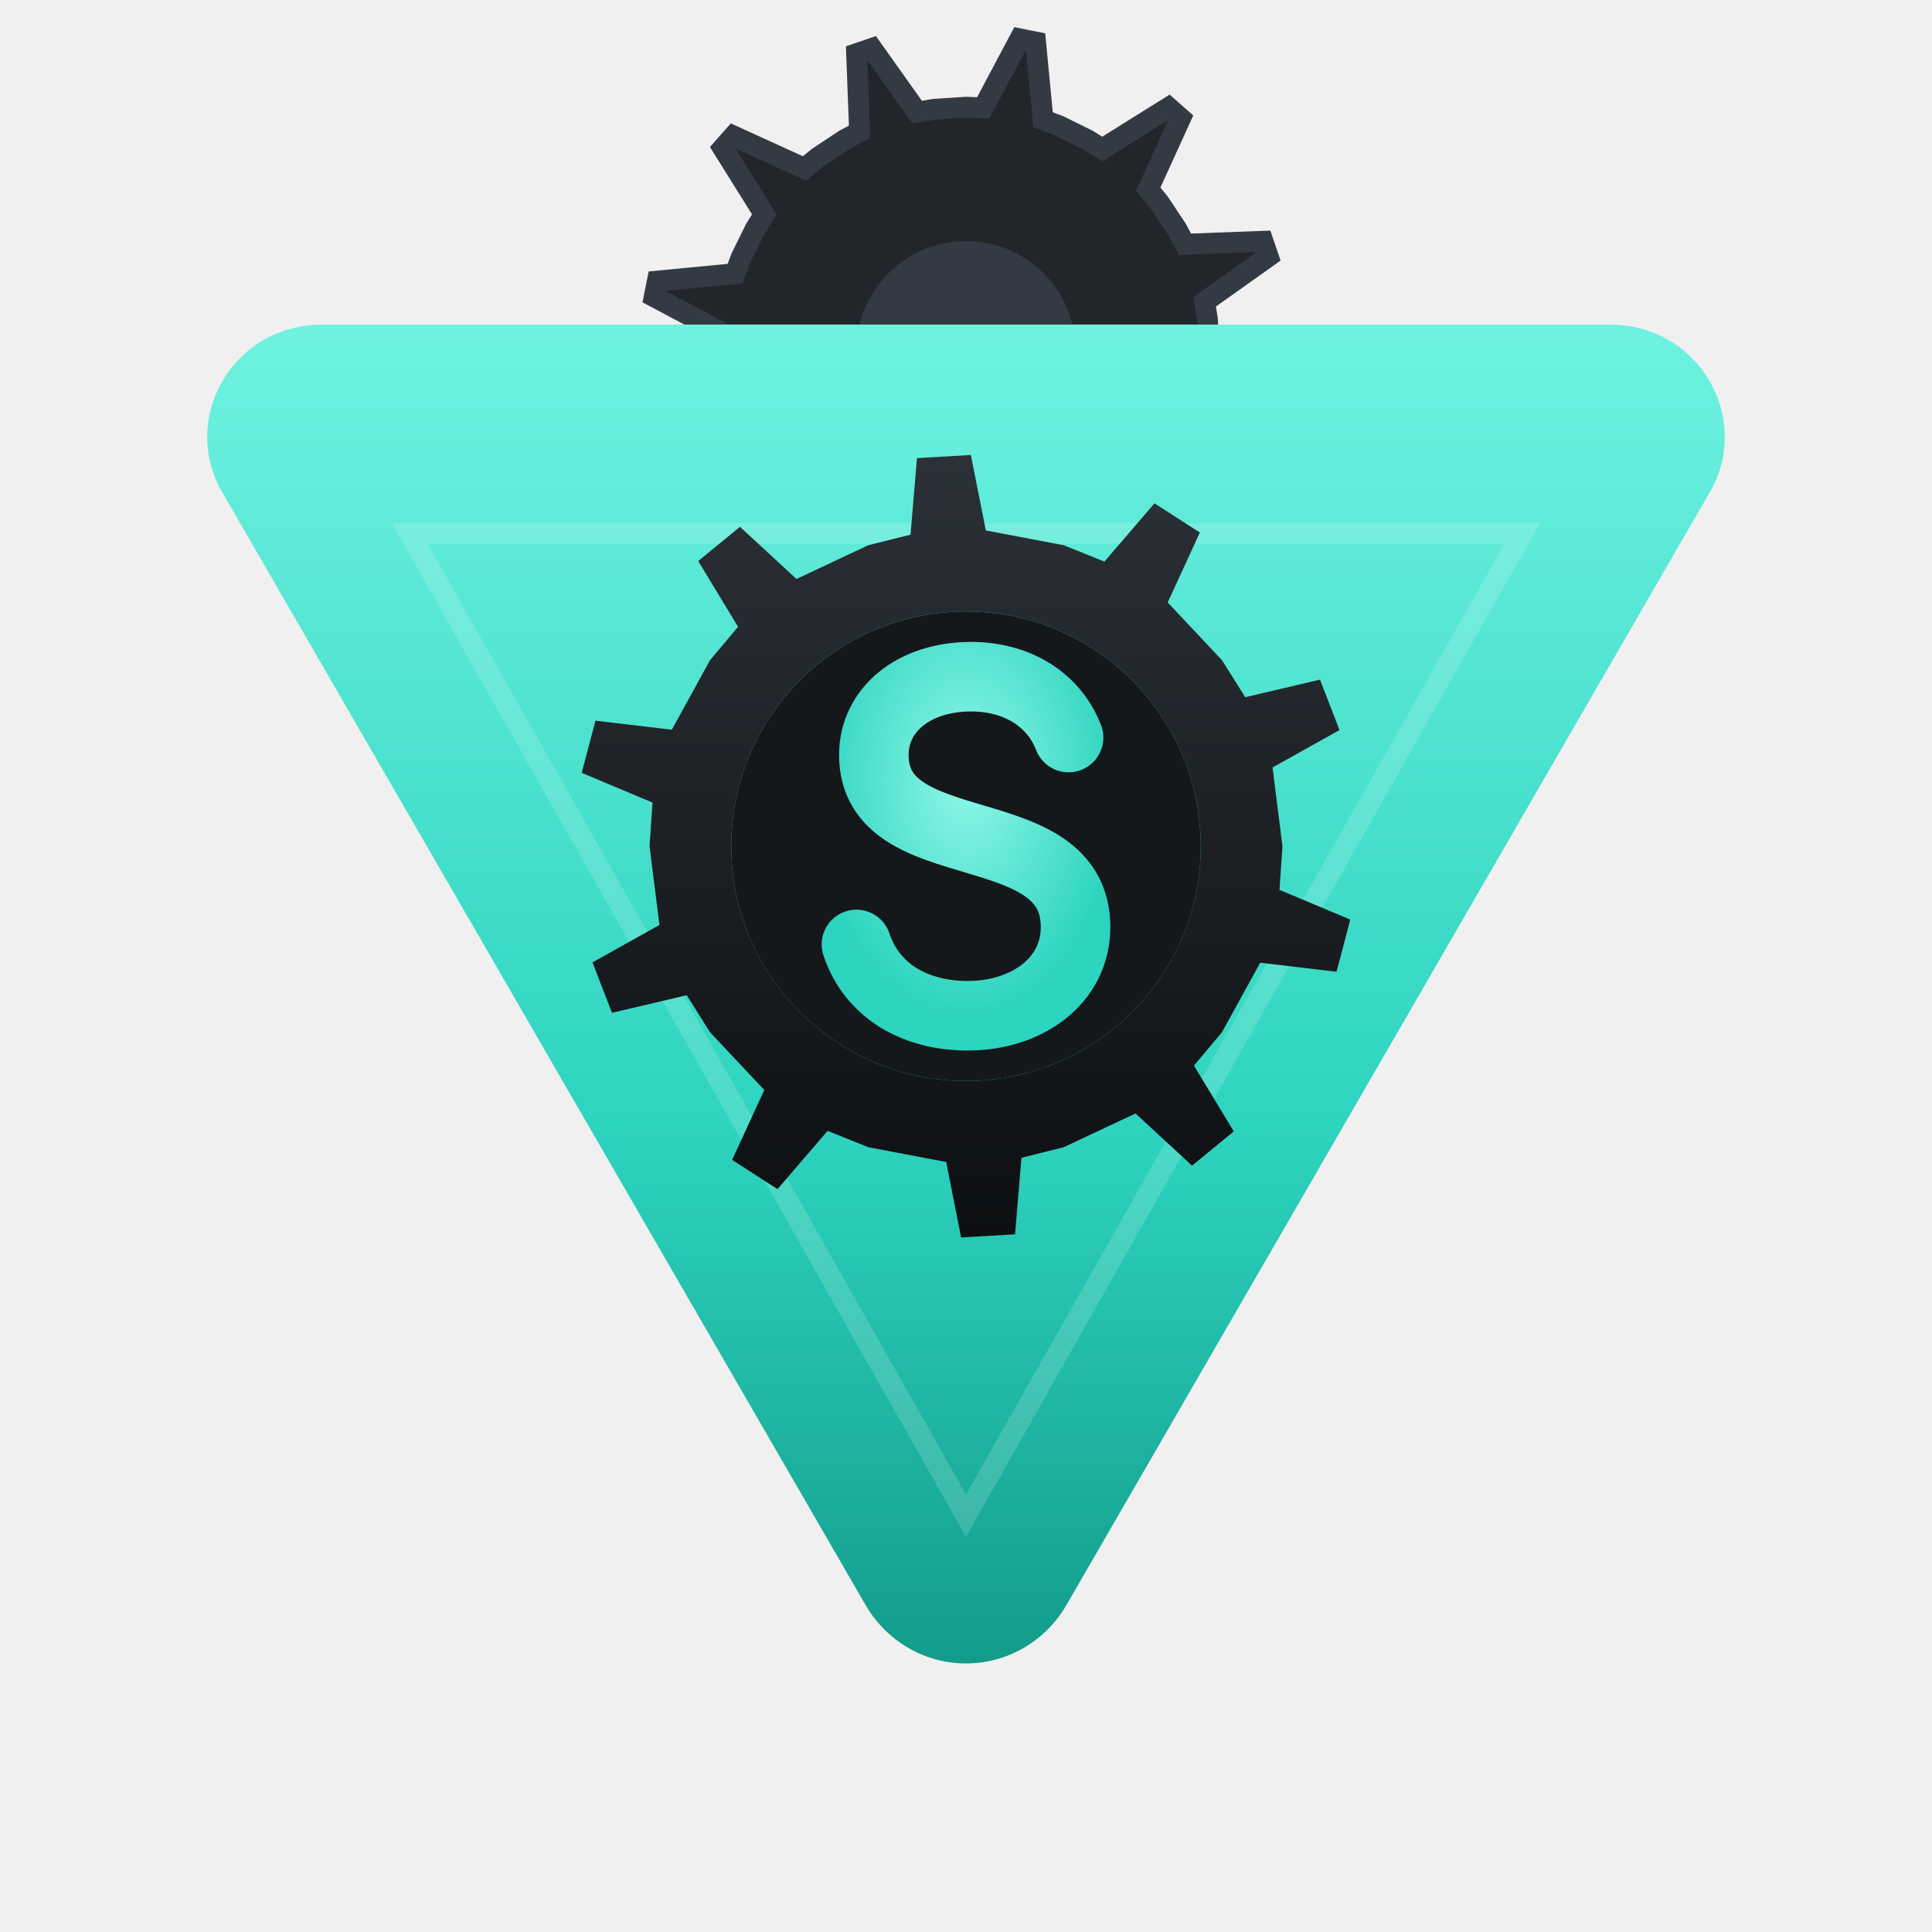
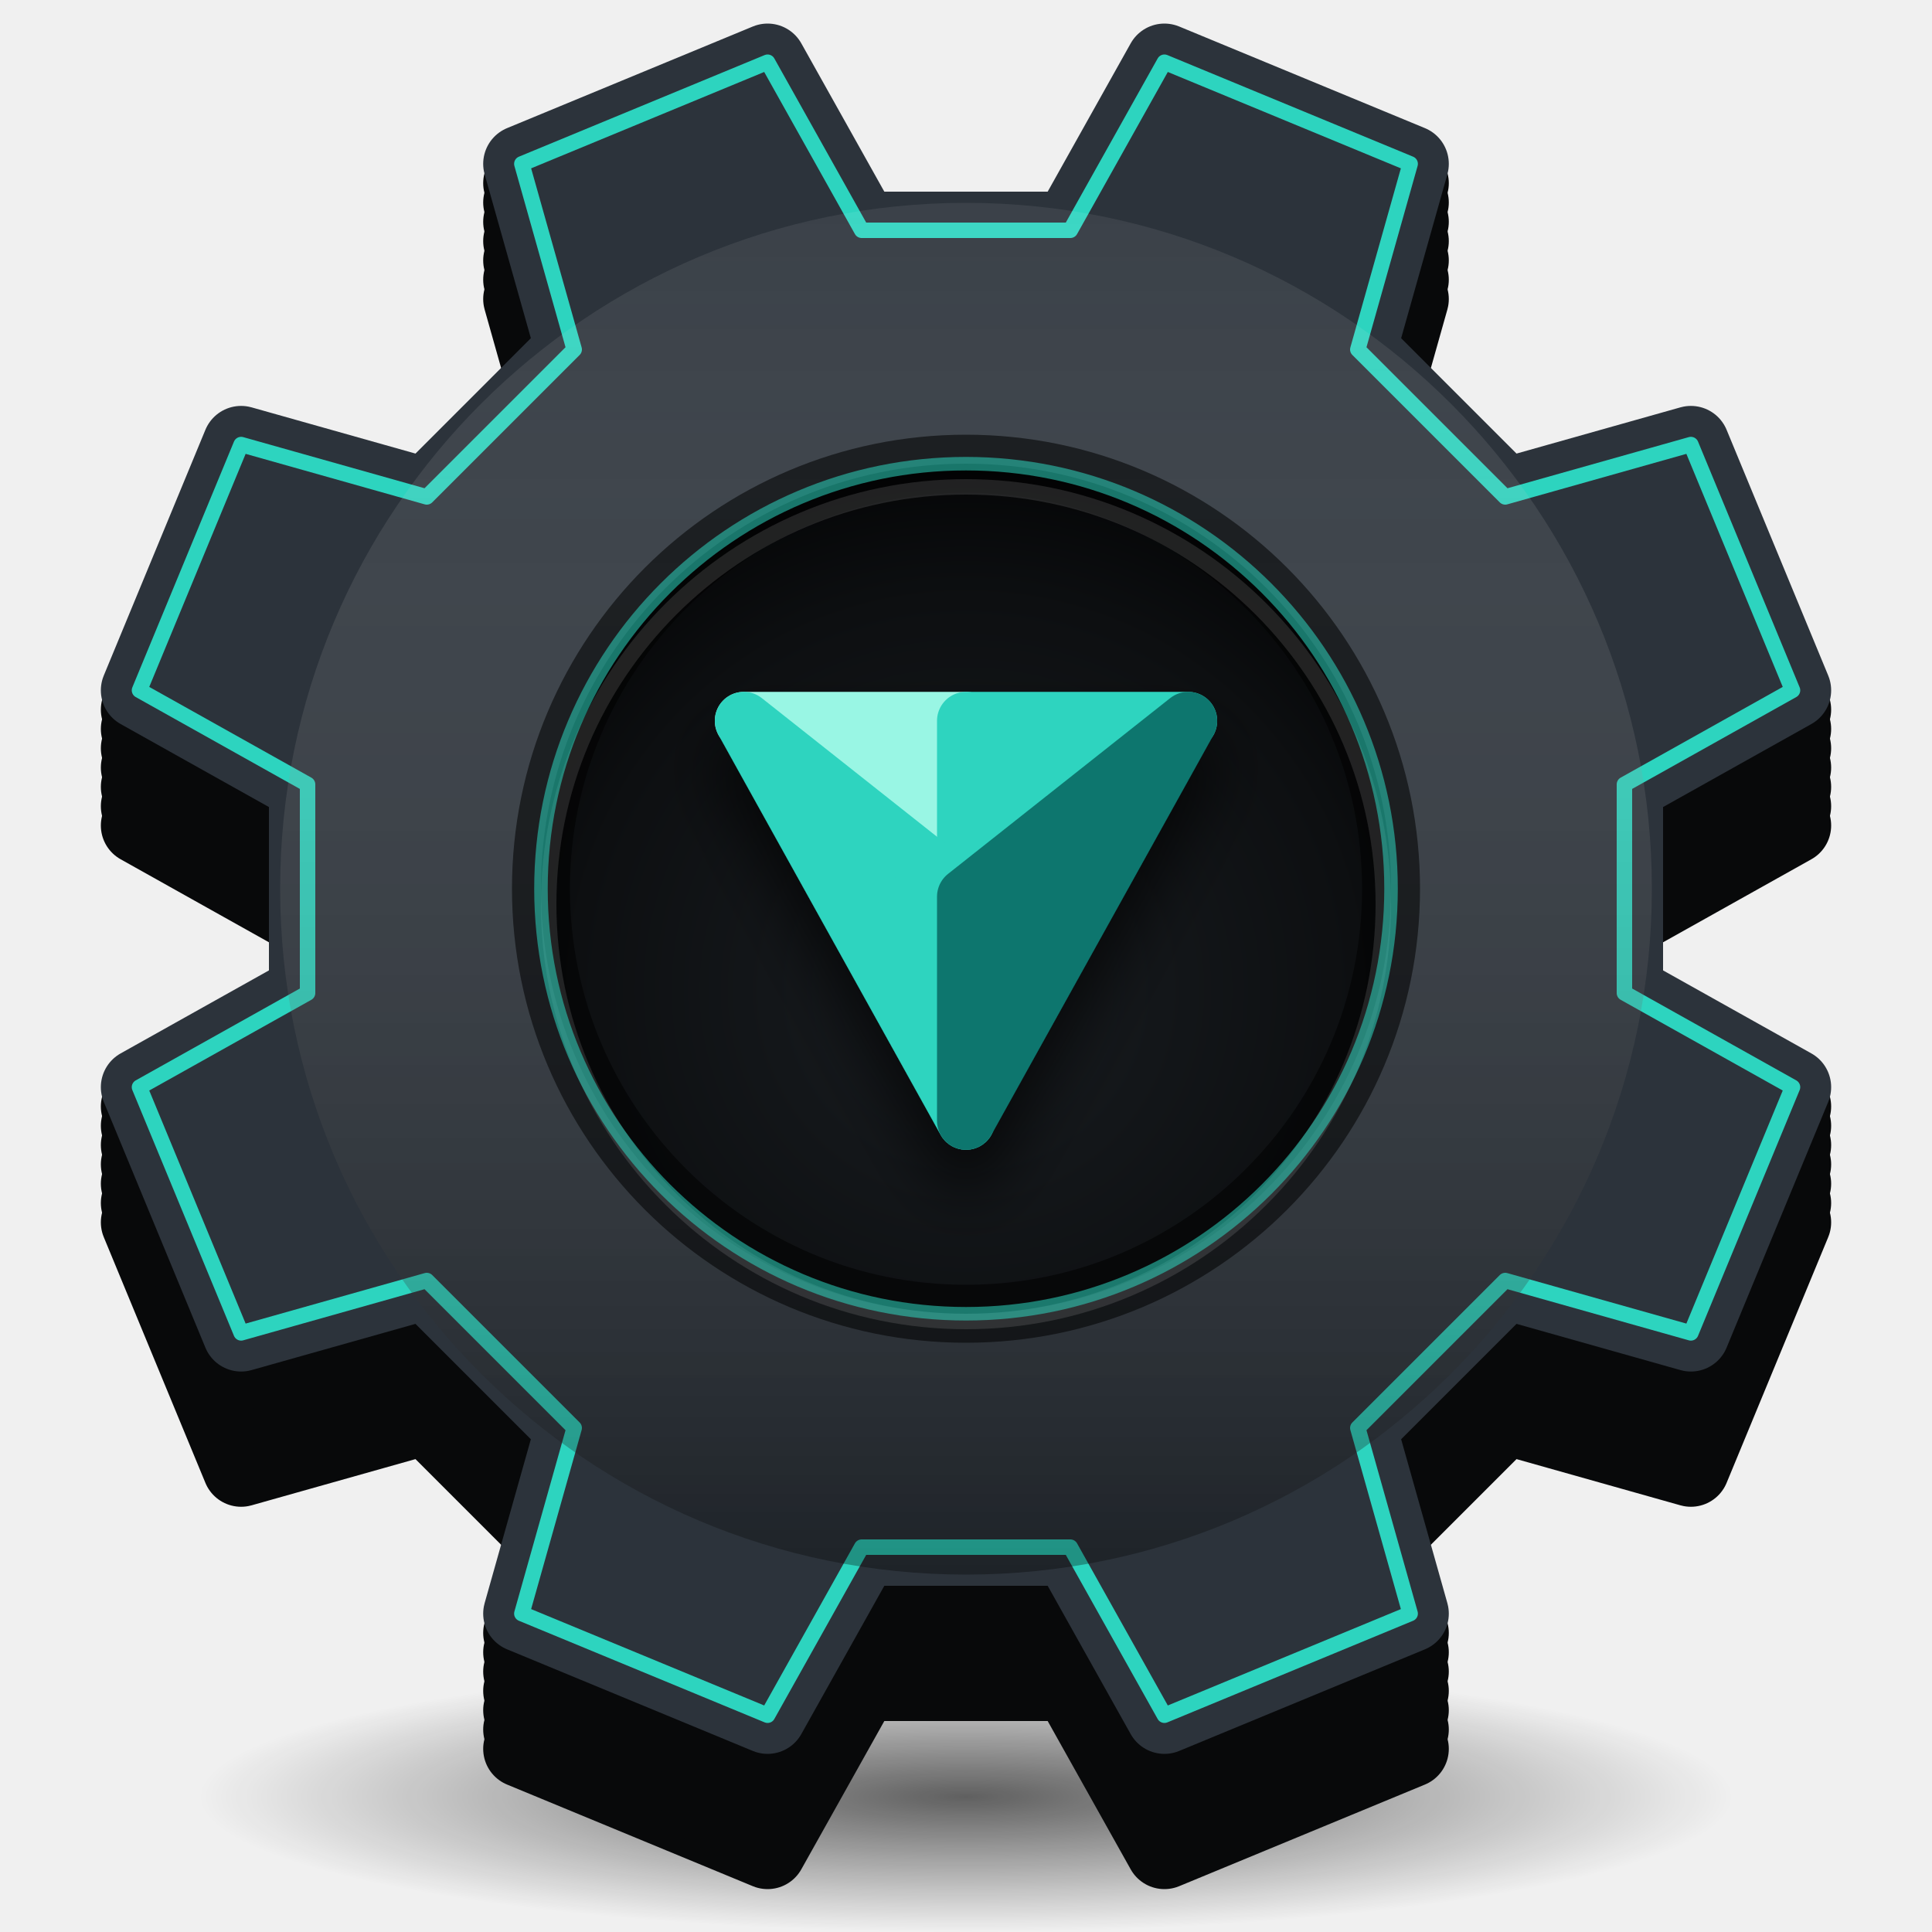
<svg xmlns="http://www.w3.org/2000/svg" viewBox="0 0 100 100">
  <defs>
-     <linearGradient id="gsT" x1="0" y1="1" x2="0" y2="0">
-       <stop offset="0" stop-color="#6ff2e0" />
-       <stop offset=".6" stop-color="#2dd4bf" />
-       <stop offset="1" stop-color="#139c8b" />
+     <linearGradient id="gsF" x1="0" y1="0" x2="0" y2="1">
+       <stop offset="0" stop-color="#fff" stop-opacity=".07" />
+       <stop offset="1" stop-color="#000" stop-opacity=".32" />
    </linearGradient>
-     <linearGradient id="gsG" x1="0" y1="0" x2="0" y2="1">
-       <stop offset="0" stop-color="#2b3138" />
-       <stop offset="1" stop-color="#0d0f11" />
-     </linearGradient>
-     <radialGradient id="gsS" cx=".5" cy=".3" r=".7">
-       <stop offset="0" stop-color="#8ff7e8" />
-       <stop offset="1" stop-color="#2dd4bf" />
+     <radialGradient id="gsH" cx=".5" cy=".62" r=".62">
+       <stop offset="0" stop-color="#191d21" />
+       <stop offset=".75" stop-color="#0d0f11" />
+       <stop offset="1" stop-color="#050607" />
    </radialGradient>
+     <radialGradient id="gsS" cx=".5" cy=".5" r=".5">
+       <stop offset="0" stop-color="#000" stop-opacity=".6" />
+       <stop offset="1" stop-color="#000" stop-opacity="0" />
+     </radialGradient>
+     <filter id="gsD" x="-30%" y="-30%" width="160%" height="170%">
+       <feDropShadow dx="0" dy="2.2" stdDeviation="1.6" flood-color="#000" flood-opacity=".65" />
+     </filter>
  </defs>
-   <g transform="translate(5 10.5) scale(0.9)">
-     <g>
-       <path d="M64.00 8.50 L63.96 9.49 L67.93 11.60 L67.75 12.50 L63.28 12.93 L62.93 13.86 L62.12 15.50 L61.60 16.34 L63.98 20.15 L63.37 20.84 L59.29 18.98 L58.52 19.61 L57.00 20.62 L56.12 21.09 L56.29 25.58 L55.41 25.88 L52.81 22.22 L51.83 22.38 L50.00 22.50 L49.01 22.46 L46.90 26.43 L46.00 26.25 L45.57 21.78 L44.64 21.43 L43.00 20.62 L42.16 20.10 L38.35 22.48 L37.66 21.87 L39.52 17.79 L38.89 17.02 L37.88 15.50 L37.41 14.62 L32.92 14.79 L32.62 13.91 L36.28 11.31 L36.12 10.33 L36.00 8.50 L36.04 7.51 L32.07 5.40 L32.25 4.50 L36.72 4.07 L37.07 3.14 L37.88 1.50 L38.40 0.66 L36.02 -3.15 L36.63 -3.84 L40.71 -1.98 L41.48 -2.61 L43.00 -3.62 L43.88 -4.09 L43.71 -8.58 L44.59 -8.88 L47.19 -5.22 L48.17 -5.38 L50.00 -5.50 L50.99 -5.46 L53.10 -9.43 L54.00 -9.25 L54.43 -4.78 L55.36 -4.43 L57.00 -3.62 L57.84 -3.10 L61.65 -5.48 L62.34 -4.87 L60.48 -0.79 L61.11 -0.02 L62.12 1.50 L62.59 2.38 L67.08 2.21 L67.38 3.09 L63.72 5.69 L63.88 6.67 Z" fill="#22262b" stroke="#343a43" stroke-width="1.2" />
-       <circle cx="50" cy="8.5" r="6.3" fill="#343a43" />
-     </g>
-     <g transform="translate(0 91) scale(1 -1)">
-       <path d="M50 7c2.4 0 4.6 1.3 5.8 3.4l37 64c2.4 4.2-.6 9.6-5.8 9.6H13c-5.2 0-8.2-5.4-5.8-9.6l37-64C45.4 8.3 47.6 7 50 7Z" fill="url(#gsT)" />
-       <path d="M50 15.5 82 72H18L50 15.5Z" fill="none" stroke="#fff" stroke-opacity=".16" stroke-width="1.2" />
-     </g>
-     <g transform="translate(0 -21)">
-       <g class="gear">
-         <path fill="url(#gsG)" fill-rule="evenodd" d="M68.20 58.00 L68.03 60.51 L72.10 62.22 L71.31 65.22 L66.92 64.70 L64.72 68.70 L63.11 70.62 L65.40 74.40 L63.00 76.37 L59.75 73.37 L55.62 75.31 L53.19 75.92 L52.82 80.32 L49.72 80.50 L48.86 76.16 L44.38 75.31 L42.04 74.37 L39.16 77.72 L36.55 76.04 L38.40 72.02 L35.28 68.70 L33.94 66.57 L29.64 67.58 L28.52 64.68 L32.37 62.53 L31.80 58.00 L31.97 55.49 L27.90 53.78 L28.69 50.78 L33.08 51.30 L35.28 47.30 L36.89 45.38 L34.60 41.60 L37.00 39.63 L40.25 42.63 L44.38 40.69 L46.81 40.08 L47.18 35.68 L50.28 35.50 L51.14 39.84 L55.62 40.69 L57.96 41.63 L60.84 38.28 L63.45 39.96 L61.60 43.98 L64.72 47.30 L66.06 49.43 L70.36 48.42 L71.48 51.32 L67.63 53.47Z M63.5 58 a13.5 13.5 0 1 0 -27 0 a13.5 13.5 0 1 0 27 0Z" />
-         <circle cx="50" cy="58" r="13.5" fill="#15181b" />
-       </g>
-       <path d="M55.6 51.6c-.9-2.3-3.1-3.5-5.6-3.5-3.3 0-5.6 1.9-5.6 4.5 0 6.3 11.6 3.3 11.6 9.9 0 3.1-2.8 5.1-6.2 5.1-3 0-5.5-1.4-6.4-4.1" fill="none" stroke="url(#gsS)" stroke-width="4" stroke-linecap="round" transform="translate(0.3 0.15)" />
+   <ellipse cx="50" cy="93" rx="40" ry="7" fill="url(#gsS)" />
+   <g transform="translate(50 53)">
+     <g class="gear">
+       <path d="M34.08 5.40 L42.78 10.27 L37.52 22.99 L27.91 20.28 L20.28 27.91 L22.99 37.52 L10.27 42.78 L5.40 34.08 L-5.40 34.08 L-10.27 42.78 L-22.99 37.52 L-20.28 27.91 L-27.91 20.28 L-37.52 22.99 L-42.78 10.27 L-34.08 5.40 L-34.08 -5.40 L-42.78 -10.27 L-37.52 -22.99 L-27.91 -20.28 L-20.28 -27.91 L-22.99 -37.52 L-10.27 -42.78 L-5.40 -34.08 L5.40 -34.08 L10.27 -42.78 L22.99 -37.52 L20.28 -27.91 L27.91 -20.28 L37.52 -22.99 L42.78 -10.27 L34.08 -5.40Z" fill="#08090a" stroke="#08090a" stroke-width="4" stroke-linejoin="round" />
    </g>
  </g>
+   <g transform="translate(50 52)">
+     <g class="gear">
+       <path d="M34.08 5.40 L42.78 10.27 L37.52 22.99 L27.91 20.28 L20.28 27.91 L22.99 37.52 L10.27 42.78 L5.40 34.08 L-5.40 34.08 L-10.27 42.78 L-22.99 37.52 L-20.28 27.91 L-27.91 20.28 L-37.52 22.99 L-42.78 10.27 L-34.08 5.40 L-34.08 -5.40 L-42.78 -10.27 L-37.52 -22.99 L-27.91 -20.28 L-20.28 -27.91 L-22.99 -37.52 L-10.27 -42.78 L-5.40 -34.08 L5.40 -34.08 L10.27 -42.78 L22.99 -37.52 L20.28 -27.91 L27.91 -20.28 L37.52 -22.99 L42.78 -10.27 L34.08 -5.40Z" fill="#08090a" stroke="#08090a" stroke-width="4" stroke-linejoin="round" />
+     </g>
+   </g>
+   <g transform="translate(50 51)">
+     <g class="gear">
+       <path d="M34.08 5.40 L42.78 10.27 L37.52 22.99 L27.91 20.28 L20.28 27.91 L22.99 37.52 L10.27 42.78 L5.40 34.08 L-5.40 34.08 L-10.27 42.78 L-22.99 37.52 L-20.28 27.91 L-27.91 20.28 L-37.52 22.99 L-42.78 10.27 L-34.08 5.40 L-34.08 -5.40 L-42.78 -10.27 L-37.52 -22.99 L-27.91 -20.28 L-20.28 -27.91 L-22.99 -37.52 L-10.27 -42.78 L-5.40 -34.08 L5.40 -34.08 L10.27 -42.78 L22.99 -37.52 L20.28 -27.91 L27.91 -20.28 L37.52 -22.99 L42.78 -10.27 L34.08 -5.40Z" fill="#08090a" stroke="#08090a" stroke-width="4" stroke-linejoin="round" />
+     </g>
+   </g>
+   <g transform="translate(50 50)">
+     <g class="gear">
+       <path d="M34.08 5.40 L42.78 10.27 L37.52 22.99 L27.91 20.28 L20.28 27.91 L22.99 37.52 L10.27 42.78 L5.40 34.08 L-5.40 34.08 L-10.27 42.78 L-22.99 37.52 L-20.28 27.91 L-27.91 20.28 L-37.52 22.99 L-42.78 10.27 L-34.08 5.40 L-34.08 -5.40 L-42.78 -10.27 L-37.52 -22.99 L-27.91 -20.28 L-20.28 -27.91 L-22.99 -37.52 L-10.27 -42.78 L-5.40 -34.08 L5.40 -34.08 L10.27 -42.78 L22.99 -37.52 L20.28 -27.91 L27.91 -20.28 L37.52 -22.99 L42.78 -10.27 L34.08 -5.40Z" fill="#08090a" stroke="#08090a" stroke-width="4" stroke-linejoin="round" />
+     </g>
+   </g>
+   <g transform="translate(50 49)">
+     <g class="gear">
+       <path d="M34.08 5.40 L42.78 10.27 L37.52 22.99 L27.91 20.28 L20.28 27.91 L22.99 37.52 L10.27 42.78 L5.40 34.08 L-5.40 34.08 L-10.27 42.78 L-22.99 37.52 L-20.28 27.91 L-27.91 20.28 L-37.52 22.99 L-42.78 10.27 L-34.08 5.40 L-34.08 -5.40 L-42.78 -10.27 L-37.52 -22.99 L-27.91 -20.28 L-20.28 -27.91 L-22.99 -37.52 L-10.27 -42.78 L-5.40 -34.08 L5.40 -34.08 L10.27 -42.78 L22.99 -37.52 L20.28 -27.91 L27.91 -20.28 L37.52 -22.99 L42.78 -10.27 L34.08 -5.40Z" fill="#08090a" stroke="#08090a" stroke-width="4" stroke-linejoin="round" />
+     </g>
+   </g>
+   <g transform="translate(50 48)">
+     <g class="gear">
+       <path d="M34.08 5.40 L42.78 10.27 L37.52 22.99 L27.91 20.28 L20.28 27.91 L22.99 37.52 L10.27 42.78 L5.40 34.08 L-5.40 34.08 L-10.27 42.78 L-22.99 37.52 L-20.28 27.91 L-27.91 20.28 L-37.52 22.99 L-42.78 10.27 L-34.08 5.40 L-34.08 -5.40 L-42.78 -10.27 L-37.52 -22.99 L-27.91 -20.28 L-20.28 -27.91 L-22.99 -37.52 L-10.27 -42.78 L-5.40 -34.08 L5.40 -34.08 L10.27 -42.78 L22.99 -37.52 L20.28 -27.91 L27.91 -20.28 L37.52 -22.99 L42.78 -10.27 L34.08 -5.40Z" fill="#08090a" stroke="#08090a" stroke-width="4" stroke-linejoin="round" />
+     </g>
+   </g>
+   <g transform="translate(50 47)">
+     <g class="gear">
+       <path d="M34.08 5.40 L42.78 10.27 L37.52 22.99 L27.91 20.28 L20.28 27.91 L22.99 37.52 L10.27 42.78 L5.40 34.08 L-5.40 34.08 L-10.27 42.78 L-22.99 37.52 L-20.28 27.91 L-27.91 20.28 L-37.52 22.99 L-42.78 10.27 L-34.08 5.40 L-34.08 -5.40 L-42.78 -10.27 L-37.52 -22.99 L-27.91 -20.28 L-20.28 -27.91 L-22.99 -37.52 L-10.27 -42.78 L-5.40 -34.08 L5.40 -34.08 L10.27 -42.78 L22.99 -37.52 L20.28 -27.91 L27.91 -20.28 L37.52 -22.99 L42.78 -10.27 L34.08 -5.40Z" fill="#08090a" stroke="#08090a" stroke-width="4" stroke-linejoin="round" />
+     </g>
+   </g>
+   <g transform="translate(50 46)">
+     <g class="gear">
+       <path d="M34.08 5.40 L42.78 10.27 L37.52 22.99 L27.91 20.28 L20.28 27.91 L22.99 37.52 L10.27 42.78 L5.40 34.08 L-5.40 34.08 L-10.27 42.78 L-22.99 37.52 L-20.28 27.91 L-27.91 20.28 L-37.52 22.99 L-42.78 10.27 L-34.08 5.40 L-34.08 -5.40 L-42.78 -10.27 L-37.52 -22.99 L-27.91 -20.28 L-20.28 -27.91 L-22.99 -37.52 L-10.27 -42.78 L-5.40 -34.08 L5.40 -34.08 L10.27 -42.78 L22.99 -37.52 L20.28 -27.91 L27.91 -20.28 L37.52 -22.99 L42.78 -10.27 L34.08 -5.40Z" fill="#2c333b" stroke="#2c333b" stroke-width="4" stroke-linejoin="round" />
+       <path d="M34.08 5.40 L42.78 10.27 L37.52 22.99 L27.91 20.28 L20.28 27.91 L22.99 37.52 L10.27 42.78 L5.40 34.08 L-5.40 34.08 L-10.27 42.78 L-22.99 37.52 L-20.28 27.91 L-27.91 20.28 L-37.52 22.99 L-42.78 10.27 L-34.08 5.40 L-34.08 -5.40 L-42.78 -10.27 L-37.52 -22.99 L-27.91 -20.28 L-20.28 -27.91 L-22.99 -37.52 L-10.27 -42.78 L-5.40 -34.08 L5.40 -34.08 L10.27 -42.78 L22.99 -37.52 L20.28 -27.91 L27.91 -20.28 L37.52 -22.99 L42.78 -10.27 L34.08 -5.40Z" fill="none" stroke="#2dd4bf" stroke-width=".8" stroke-linejoin="round" />
+     </g>
+   </g>
+   <circle cx="50" cy="46" r="35.5" fill="url(#gsF)" />
+   <circle cx="50" cy="46" r="22" fill="url(#gsH)" />
+   <circle cx="50" cy="46" r="22" fill="none" stroke="#000" stroke-opacity=".55" stroke-width="3" />
+   <circle cx="50" cy="46.8" r="21.6" fill="none" stroke="#fff" stroke-opacity=".12" stroke-width=".8" />
+   <circle cx="50" cy="46" r="22" fill="none" stroke="#2dd4bf" stroke-opacity=".55" stroke-width=".7" />
+   <g filter="url(#gsD)">
+     <path d="M38.50 37.31 L50.00 37.31 L50.00 46.41Z" fill="#99f6e4" stroke="#99f6e4" stroke-width="3" stroke-linejoin="round" />
+     <path d="M50.00 37.31 L61.50 37.31 L50.00 46.41Z" fill="#2dd4bf" stroke="#2dd4bf" stroke-width="3" stroke-linejoin="round" />
+     <path d="M38.50 37.31 L50.00 46.41 L50.00 58.01Z" fill="#2dd4bf" stroke="#2dd4bf" stroke-width="3" stroke-linejoin="round" />
+     <path d="M61.50 37.31 L50.00 58.01 L50.00 46.41Z" fill="#0f766e" stroke="#0f766e" stroke-width="3" stroke-linejoin="round" />
+   </g>
</svg>
